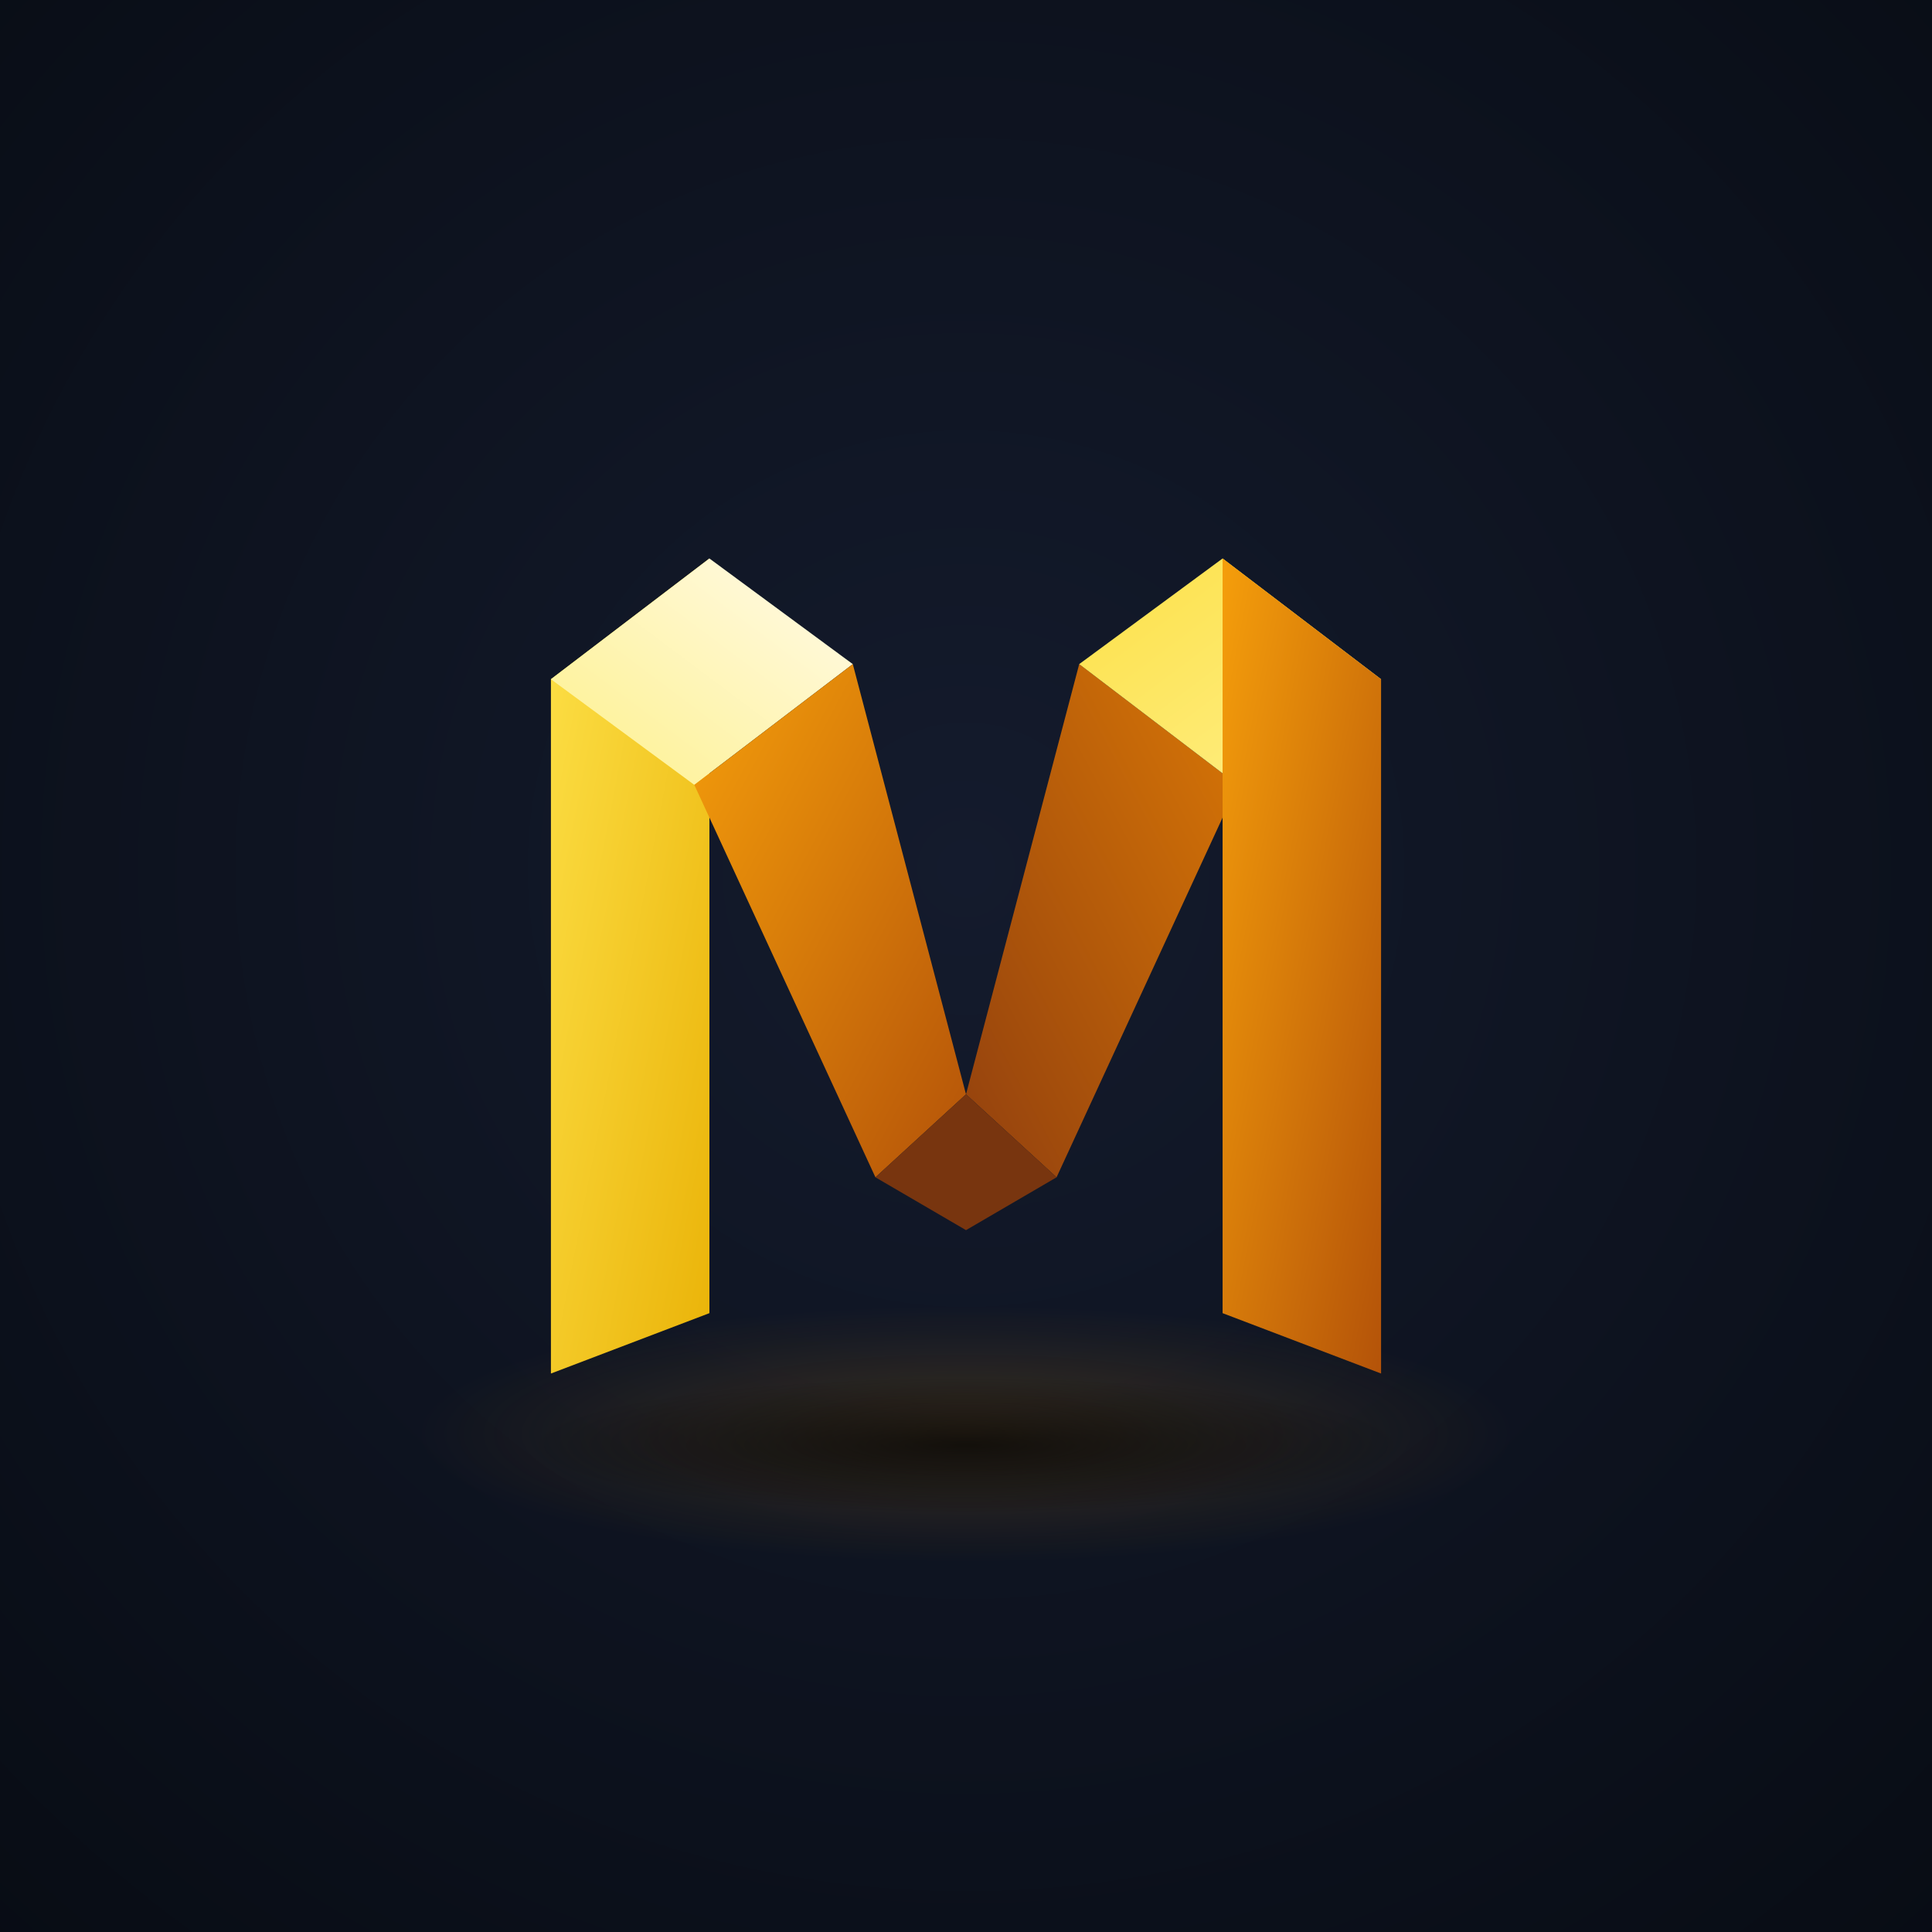
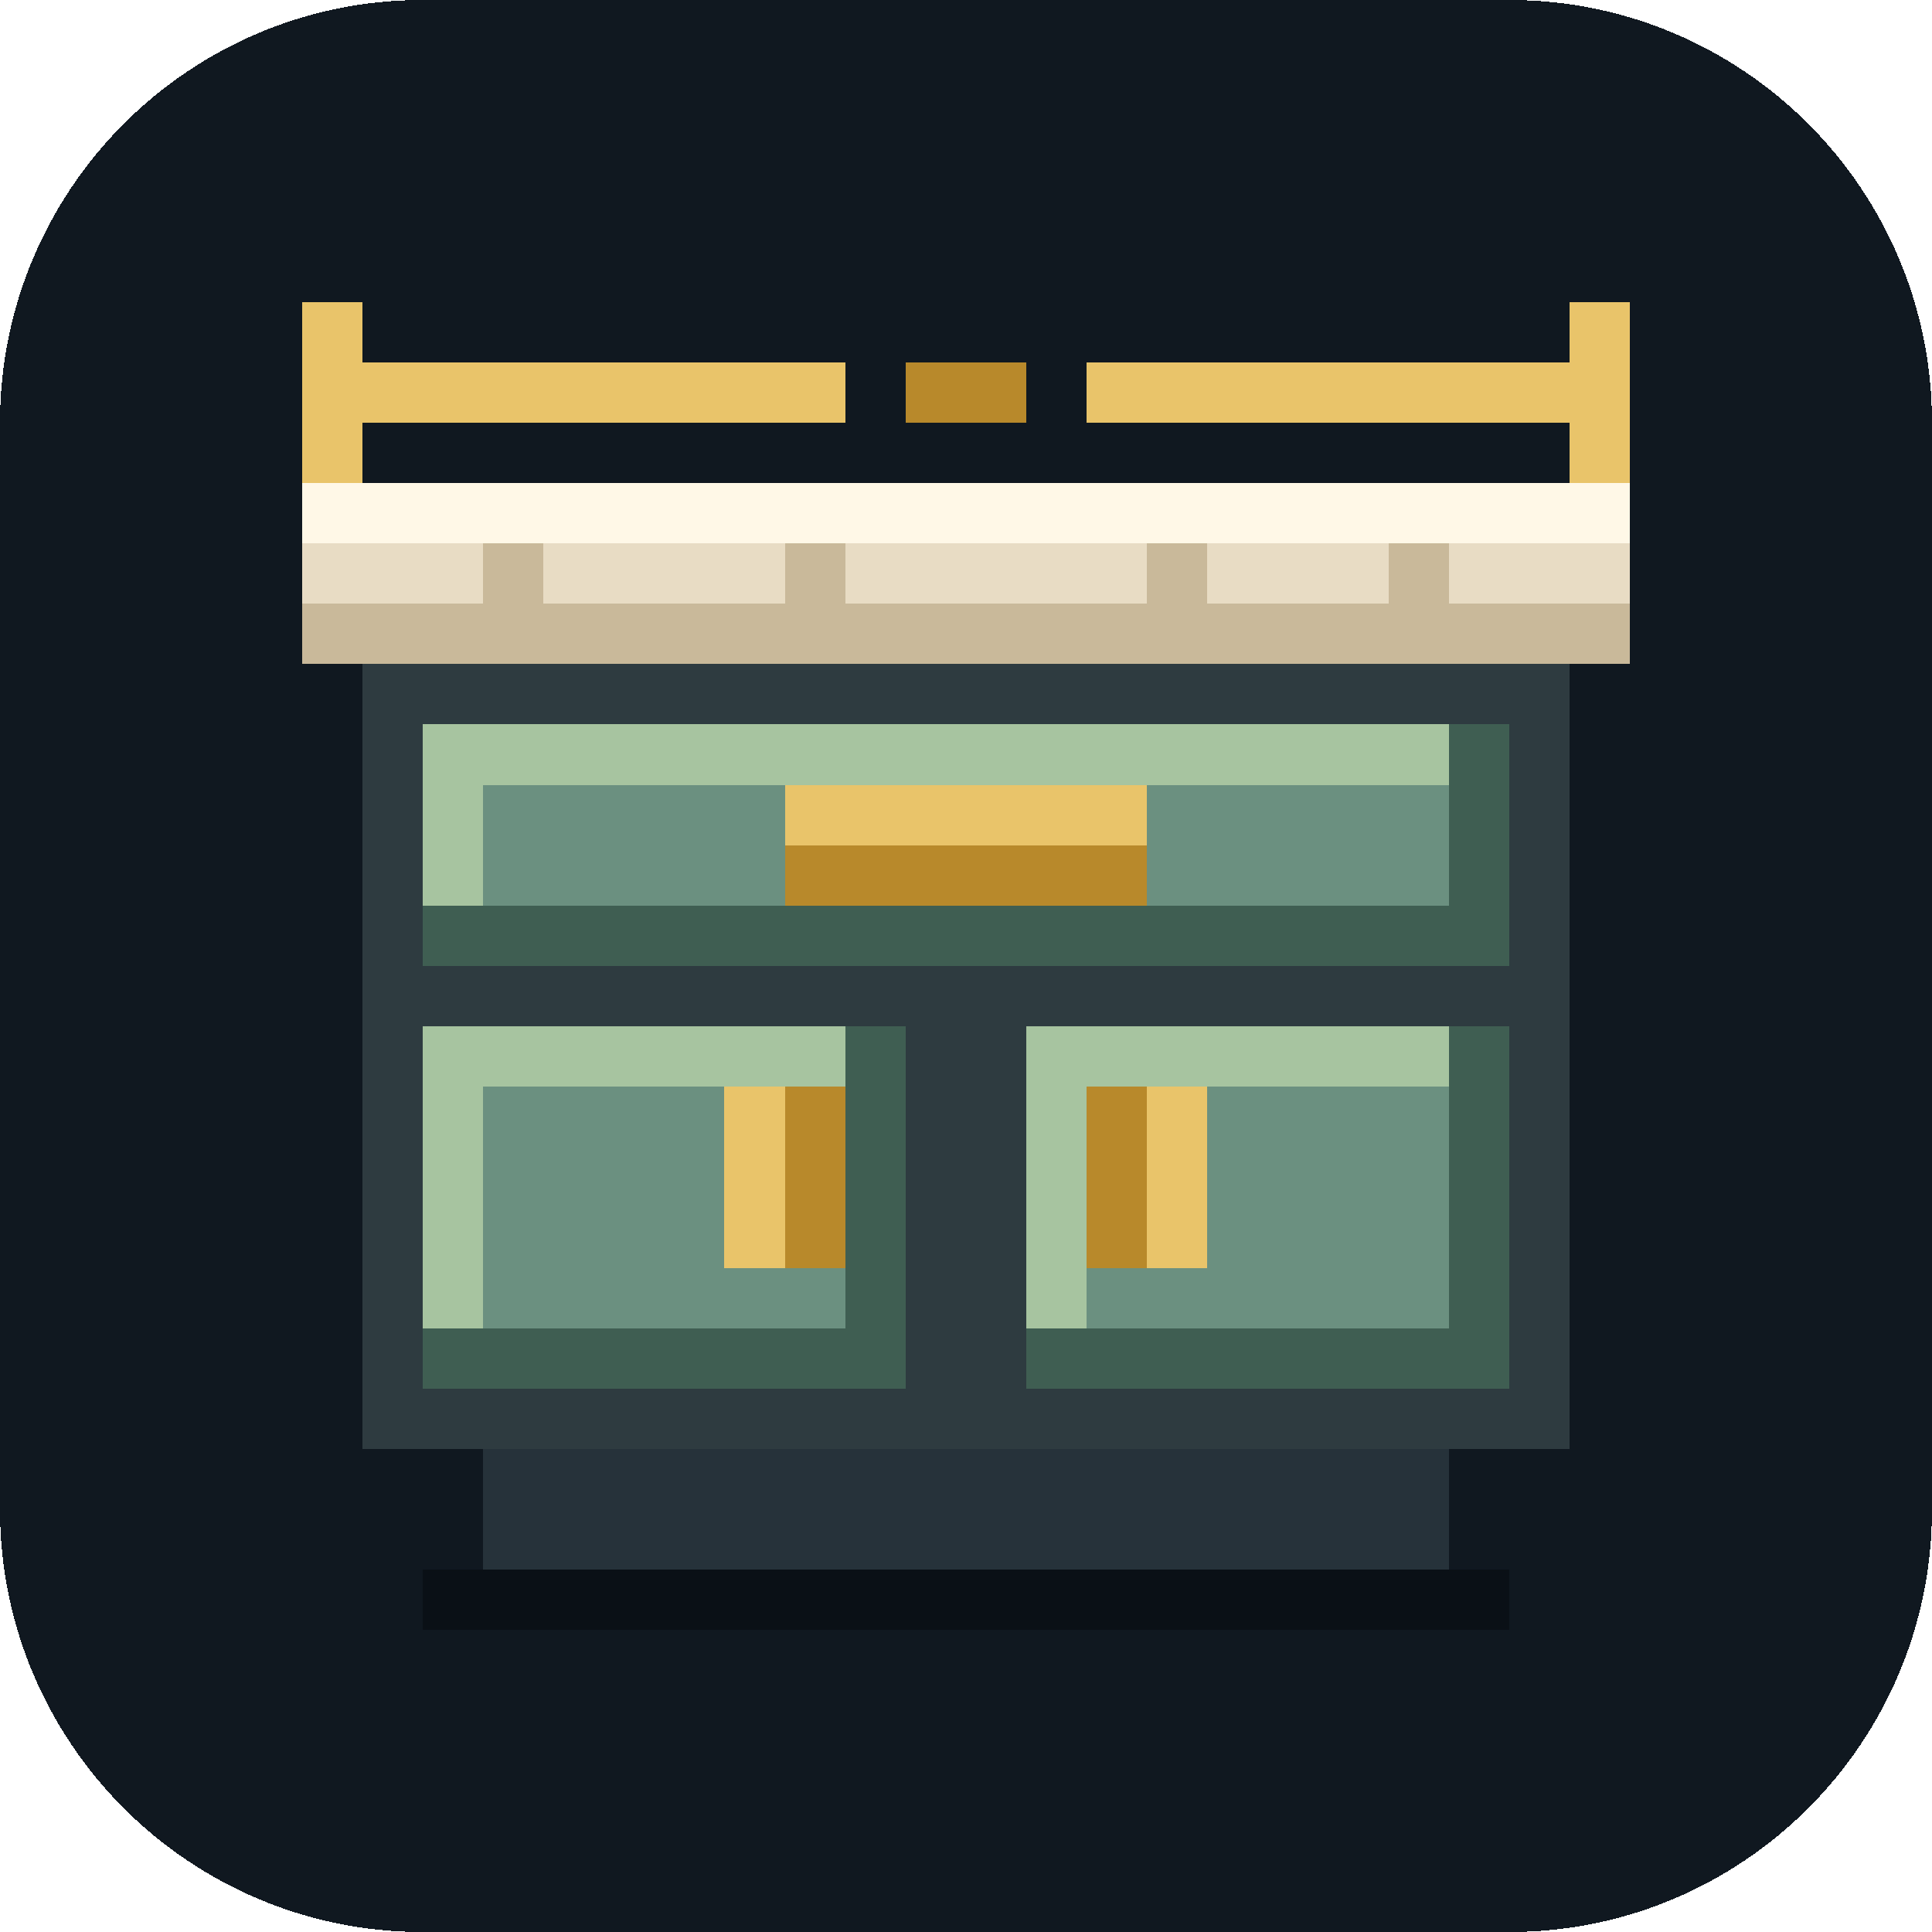
- <svg xmlns="http://www.w3.org/2000/svg" viewBox="0 0 512 512" width="512" height="512">
-   <defs>
-     <radialGradient id="bg1" cx="50%" cy="45%" r="75%">
-       <stop offset="0%" stop-color="#141B2D" />
-       <stop offset="100%" stop-color="#080C14" />
-     </radialGradient>
-     <radialGradient id="floorGlow1" cx="50%" cy="50%" r="50%">
-       <stop offset="0%" stop-color="#F59E0B" stop-opacity="0.18" />
-       <stop offset="100%" stop-color="#F59E0B" stop-opacity="0" />
-     </radialGradient>
-     <radialGradient id="floorShadow1" cx="50%" cy="50%" r="50%">
-       <stop offset="0%" stop-color="#000000" stop-opacity="0.65" />
-       <stop offset="100%" stop-color="#000000" stop-opacity="0" />
-     </radialGradient>
-     <linearGradient id="p1_leftOuter" x1="0" y1="0" x2="1" y2="1">
-       <stop offset="0%" stop-color="#FDE047" />
-       <stop offset="100%" stop-color="#EAB308" />
-     </linearGradient>
-     <linearGradient id="p1_leftTop" x1="0" y1="1" x2="1" y2="0">
-       <stop offset="0%" stop-color="#FEF08A" />
-       <stop offset="100%" stop-color="#FFFBEB" />
-     </linearGradient>
-     <linearGradient id="p1_leftValley" x1="0" y1="0" x2="1" y2="1">
-       <stop offset="0%" stop-color="#F59E0B" />
-       <stop offset="100%" stop-color="#B45309" />
-     </linearGradient>
-     <linearGradient id="p1_rightValley" x1="0" y1="1" x2="1" y2="0">
-       <stop offset="0%" stop-color="#92400E" />
-       <stop offset="100%" stop-color="#D97706" />
-     </linearGradient>
-     <linearGradient id="p1_rightTop" x1="0" y1="0" x2="1" y2="1">
-       <stop offset="0%" stop-color="#FDE047" />
-       <stop offset="100%" stop-color="#FEF08A" />
-     </linearGradient>
-     <linearGradient id="p1_rightOuter" x1="0" y1="0" x2="1" y2="1">
-       <stop offset="0%" stop-color="#F59E0B" />
-       <stop offset="100%" stop-color="#B45309" />
-     </linearGradient>
-   </defs>
-   <rect width="512" height="512" fill="url(#bg1)" />
-   <ellipse cx="256" cy="380" rx="145" ry="34" fill="url(#floorGlow1)" />
-   <ellipse cx="256" cy="383" rx="115" ry="18" fill="url(#floorShadow1)" />
-   <g id="origami_gold">
-     <polygon points="146,180 188,148 188,348 146,364" fill="url(#p1_leftOuter)" />
-     <polygon points="146,180 188,148 226,176 184,208" fill="url(#p1_leftTop)" />
-     <polygon points="184,208 226,176 256,290 232,312" fill="url(#p1_leftValley)" />
-     <polygon points="256,290 280,312 328,208 286,176" fill="url(#p1_rightValley)" />
-     <polygon points="286,176 328,208 366,180 324,148" fill="url(#p1_rightTop)" />
-     <polygon points="324,148 366,180 366,364 324,348" fill="url(#p1_rightOuter)" />
-     <polygon points="232,312 256,290 280,312 256,326" fill="#78350F" />
-   </g>
+ <svg xmlns="http://www.w3.org/2000/svg" viewBox="0 0 32 32" width="512" height="512" shape-rendering="crispEdges">
+   <rect width="32" height="32" rx="7" fill="#101820" />
+   <rect x="5" y="5" width="1" height="1" fill="#E9C46A" />
+   <rect x="26" y="5" width="1" height="1" fill="#E9C46A" />
+   <rect x="5" y="6" width="9" height="1" fill="#E9C46A" />
+   <rect x="15" y="6" width="2" height="1" fill="#B8892B" />
+   <rect x="18" y="6" width="9" height="1" fill="#E9C46A" />
+   <rect x="5" y="7" width="1" height="1" fill="#E9C46A" />
+   <rect x="26" y="7" width="1" height="1" fill="#E9C46A" />
+   <rect x="5" y="8" width="22" height="1" fill="#FFF8E7" />
+   <rect x="5" y="9" width="3" height="1" fill="#E8DCC4" />
+   <rect x="8" y="9" width="1" height="1" fill="#C9B99A" />
+   <rect x="9" y="9" width="4" height="1" fill="#E8DCC4" />
+   <rect x="13" y="9" width="1" height="1" fill="#C9B99A" />
+   <rect x="14" y="9" width="5" height="1" fill="#E8DCC4" />
+   <rect x="19" y="9" width="1" height="1" fill="#C9B99A" />
+   <rect x="20" y="9" width="3" height="1" fill="#E8DCC4" />
+   <rect x="23" y="9" width="1" height="1" fill="#C9B99A" />
+   <rect x="24" y="9" width="3" height="1" fill="#E8DCC4" />
+   <rect x="5" y="10" width="22" height="1" fill="#C9B99A" />
+   <rect x="6" y="11" width="20" height="1" fill="#2E3B40" />
+   <rect x="6" y="12" width="1" height="1" fill="#2E3B40" />
+   <rect x="7" y="12" width="17" height="1" fill="#A7C4A0" />
+   <rect x="24" y="12" width="1" height="1" fill="#3F5E52" />
+   <rect x="25" y="12" width="1" height="1" fill="#2E3B40" />
+   <rect x="6" y="13" width="1" height="1" fill="#2E3B40" />
+   <rect x="7" y="13" width="1" height="1" fill="#A7C4A0" />
+   <rect x="8" y="13" width="5" height="1" fill="#6B9080" />
+   <rect x="13" y="13" width="6" height="1" fill="#E9C46A" />
+   <rect x="19" y="13" width="5" height="1" fill="#6B9080" />
+   <rect x="24" y="13" width="1" height="1" fill="#3F5E52" />
+   <rect x="25" y="13" width="1" height="1" fill="#2E3B40" />
+   <rect x="6" y="14" width="1" height="1" fill="#2E3B40" />
+   <rect x="7" y="14" width="1" height="1" fill="#A7C4A0" />
+   <rect x="8" y="14" width="5" height="1" fill="#6B9080" />
+   <rect x="13" y="14" width="6" height="1" fill="#B8892B" />
+   <rect x="19" y="14" width="5" height="1" fill="#6B9080" />
+   <rect x="24" y="14" width="1" height="1" fill="#3F5E52" />
+   <rect x="25" y="14" width="1" height="1" fill="#2E3B40" />
+   <rect x="6" y="15" width="1" height="1" fill="#2E3B40" />
+   <rect x="7" y="15" width="18" height="1" fill="#3F5E52" />
+   <rect x="25" y="15" width="1" height="1" fill="#2E3B40" />
+   <rect x="6" y="16" width="20" height="1" fill="#2E3B40" />
+   <rect x="6" y="17" width="1" height="1" fill="#2E3B40" />
+   <rect x="7" y="17" width="7" height="1" fill="#A7C4A0" />
+   <rect x="14" y="17" width="1" height="1" fill="#3F5E52" />
+   <rect x="15" y="17" width="2" height="1" fill="#2E3B40" />
+   <rect x="17" y="17" width="7" height="1" fill="#A7C4A0" />
+   <rect x="24" y="17" width="1" height="1" fill="#3F5E52" />
+   <rect x="25" y="17" width="1" height="1" fill="#2E3B40" />
+   <rect x="6" y="18" width="1" height="1" fill="#2E3B40" />
+   <rect x="7" y="18" width="1" height="1" fill="#A7C4A0" />
+   <rect x="8" y="18" width="4" height="1" fill="#6B9080" />
+   <rect x="12" y="18" width="1" height="1" fill="#E9C46A" />
+   <rect x="13" y="18" width="1" height="1" fill="#B8892B" />
+   <rect x="14" y="18" width="1" height="1" fill="#3F5E52" />
+   <rect x="15" y="18" width="2" height="1" fill="#2E3B40" />
+   <rect x="17" y="18" width="1" height="1" fill="#A7C4A0" />
+   <rect x="18" y="18" width="1" height="1" fill="#B8892B" />
+   <rect x="19" y="18" width="1" height="1" fill="#E9C46A" />
+   <rect x="20" y="18" width="4" height="1" fill="#6B9080" />
+   <rect x="24" y="18" width="1" height="1" fill="#3F5E52" />
+   <rect x="25" y="18" width="1" height="1" fill="#2E3B40" />
+   <rect x="6" y="19" width="1" height="1" fill="#2E3B40" />
+   <rect x="7" y="19" width="1" height="1" fill="#A7C4A0" />
+   <rect x="8" y="19" width="4" height="1" fill="#6B9080" />
+   <rect x="12" y="19" width="1" height="1" fill="#E9C46A" />
+   <rect x="13" y="19" width="1" height="1" fill="#B8892B" />
+   <rect x="14" y="19" width="1" height="1" fill="#3F5E52" />
+   <rect x="15" y="19" width="2" height="1" fill="#2E3B40" />
+   <rect x="17" y="19" width="1" height="1" fill="#A7C4A0" />
+   <rect x="18" y="19" width="1" height="1" fill="#B8892B" />
+   <rect x="19" y="19" width="1" height="1" fill="#E9C46A" />
+   <rect x="20" y="19" width="4" height="1" fill="#6B9080" />
+   <rect x="24" y="19" width="1" height="1" fill="#3F5E52" />
+   <rect x="25" y="19" width="1" height="1" fill="#2E3B40" />
+   <rect x="6" y="20" width="1" height="1" fill="#2E3B40" />
+   <rect x="7" y="20" width="1" height="1" fill="#A7C4A0" />
+   <rect x="8" y="20" width="4" height="1" fill="#6B9080" />
+   <rect x="12" y="20" width="1" height="1" fill="#E9C46A" />
+   <rect x="13" y="20" width="1" height="1" fill="#B8892B" />
+   <rect x="14" y="20" width="1" height="1" fill="#3F5E52" />
+   <rect x="15" y="20" width="2" height="1" fill="#2E3B40" />
+   <rect x="17" y="20" width="1" height="1" fill="#A7C4A0" />
+   <rect x="18" y="20" width="1" height="1" fill="#B8892B" />
+   <rect x="19" y="20" width="1" height="1" fill="#E9C46A" />
+   <rect x="20" y="20" width="4" height="1" fill="#6B9080" />
+   <rect x="24" y="20" width="1" height="1" fill="#3F5E52" />
+   <rect x="25" y="20" width="1" height="1" fill="#2E3B40" />
+   <rect x="6" y="21" width="1" height="1" fill="#2E3B40" />
+   <rect x="7" y="21" width="1" height="1" fill="#A7C4A0" />
+   <rect x="8" y="21" width="6" height="1" fill="#6B9080" />
+   <rect x="14" y="21" width="1" height="1" fill="#3F5E52" />
+   <rect x="15" y="21" width="2" height="1" fill="#2E3B40" />
+   <rect x="17" y="21" width="1" height="1" fill="#A7C4A0" />
+   <rect x="18" y="21" width="6" height="1" fill="#6B9080" />
+   <rect x="24" y="21" width="1" height="1" fill="#3F5E52" />
+   <rect x="25" y="21" width="1" height="1" fill="#2E3B40" />
+   <rect x="6" y="22" width="1" height="1" fill="#2E3B40" />
+   <rect x="7" y="22" width="8" height="1" fill="#3F5E52" />
+   <rect x="15" y="22" width="2" height="1" fill="#2E3B40" />
+   <rect x="17" y="22" width="8" height="1" fill="#3F5E52" />
+   <rect x="25" y="22" width="1" height="1" fill="#2E3B40" />
+   <rect x="6" y="23" width="20" height="1" fill="#2E3B40" />
+   <rect x="8" y="24" width="16" height="1" fill="#26323A" />
+   <rect x="8" y="25" width="16" height="1" fill="#26323A" />
+   <rect x="7" y="26" width="18" height="1" fill="#0A1016" />
</svg>
